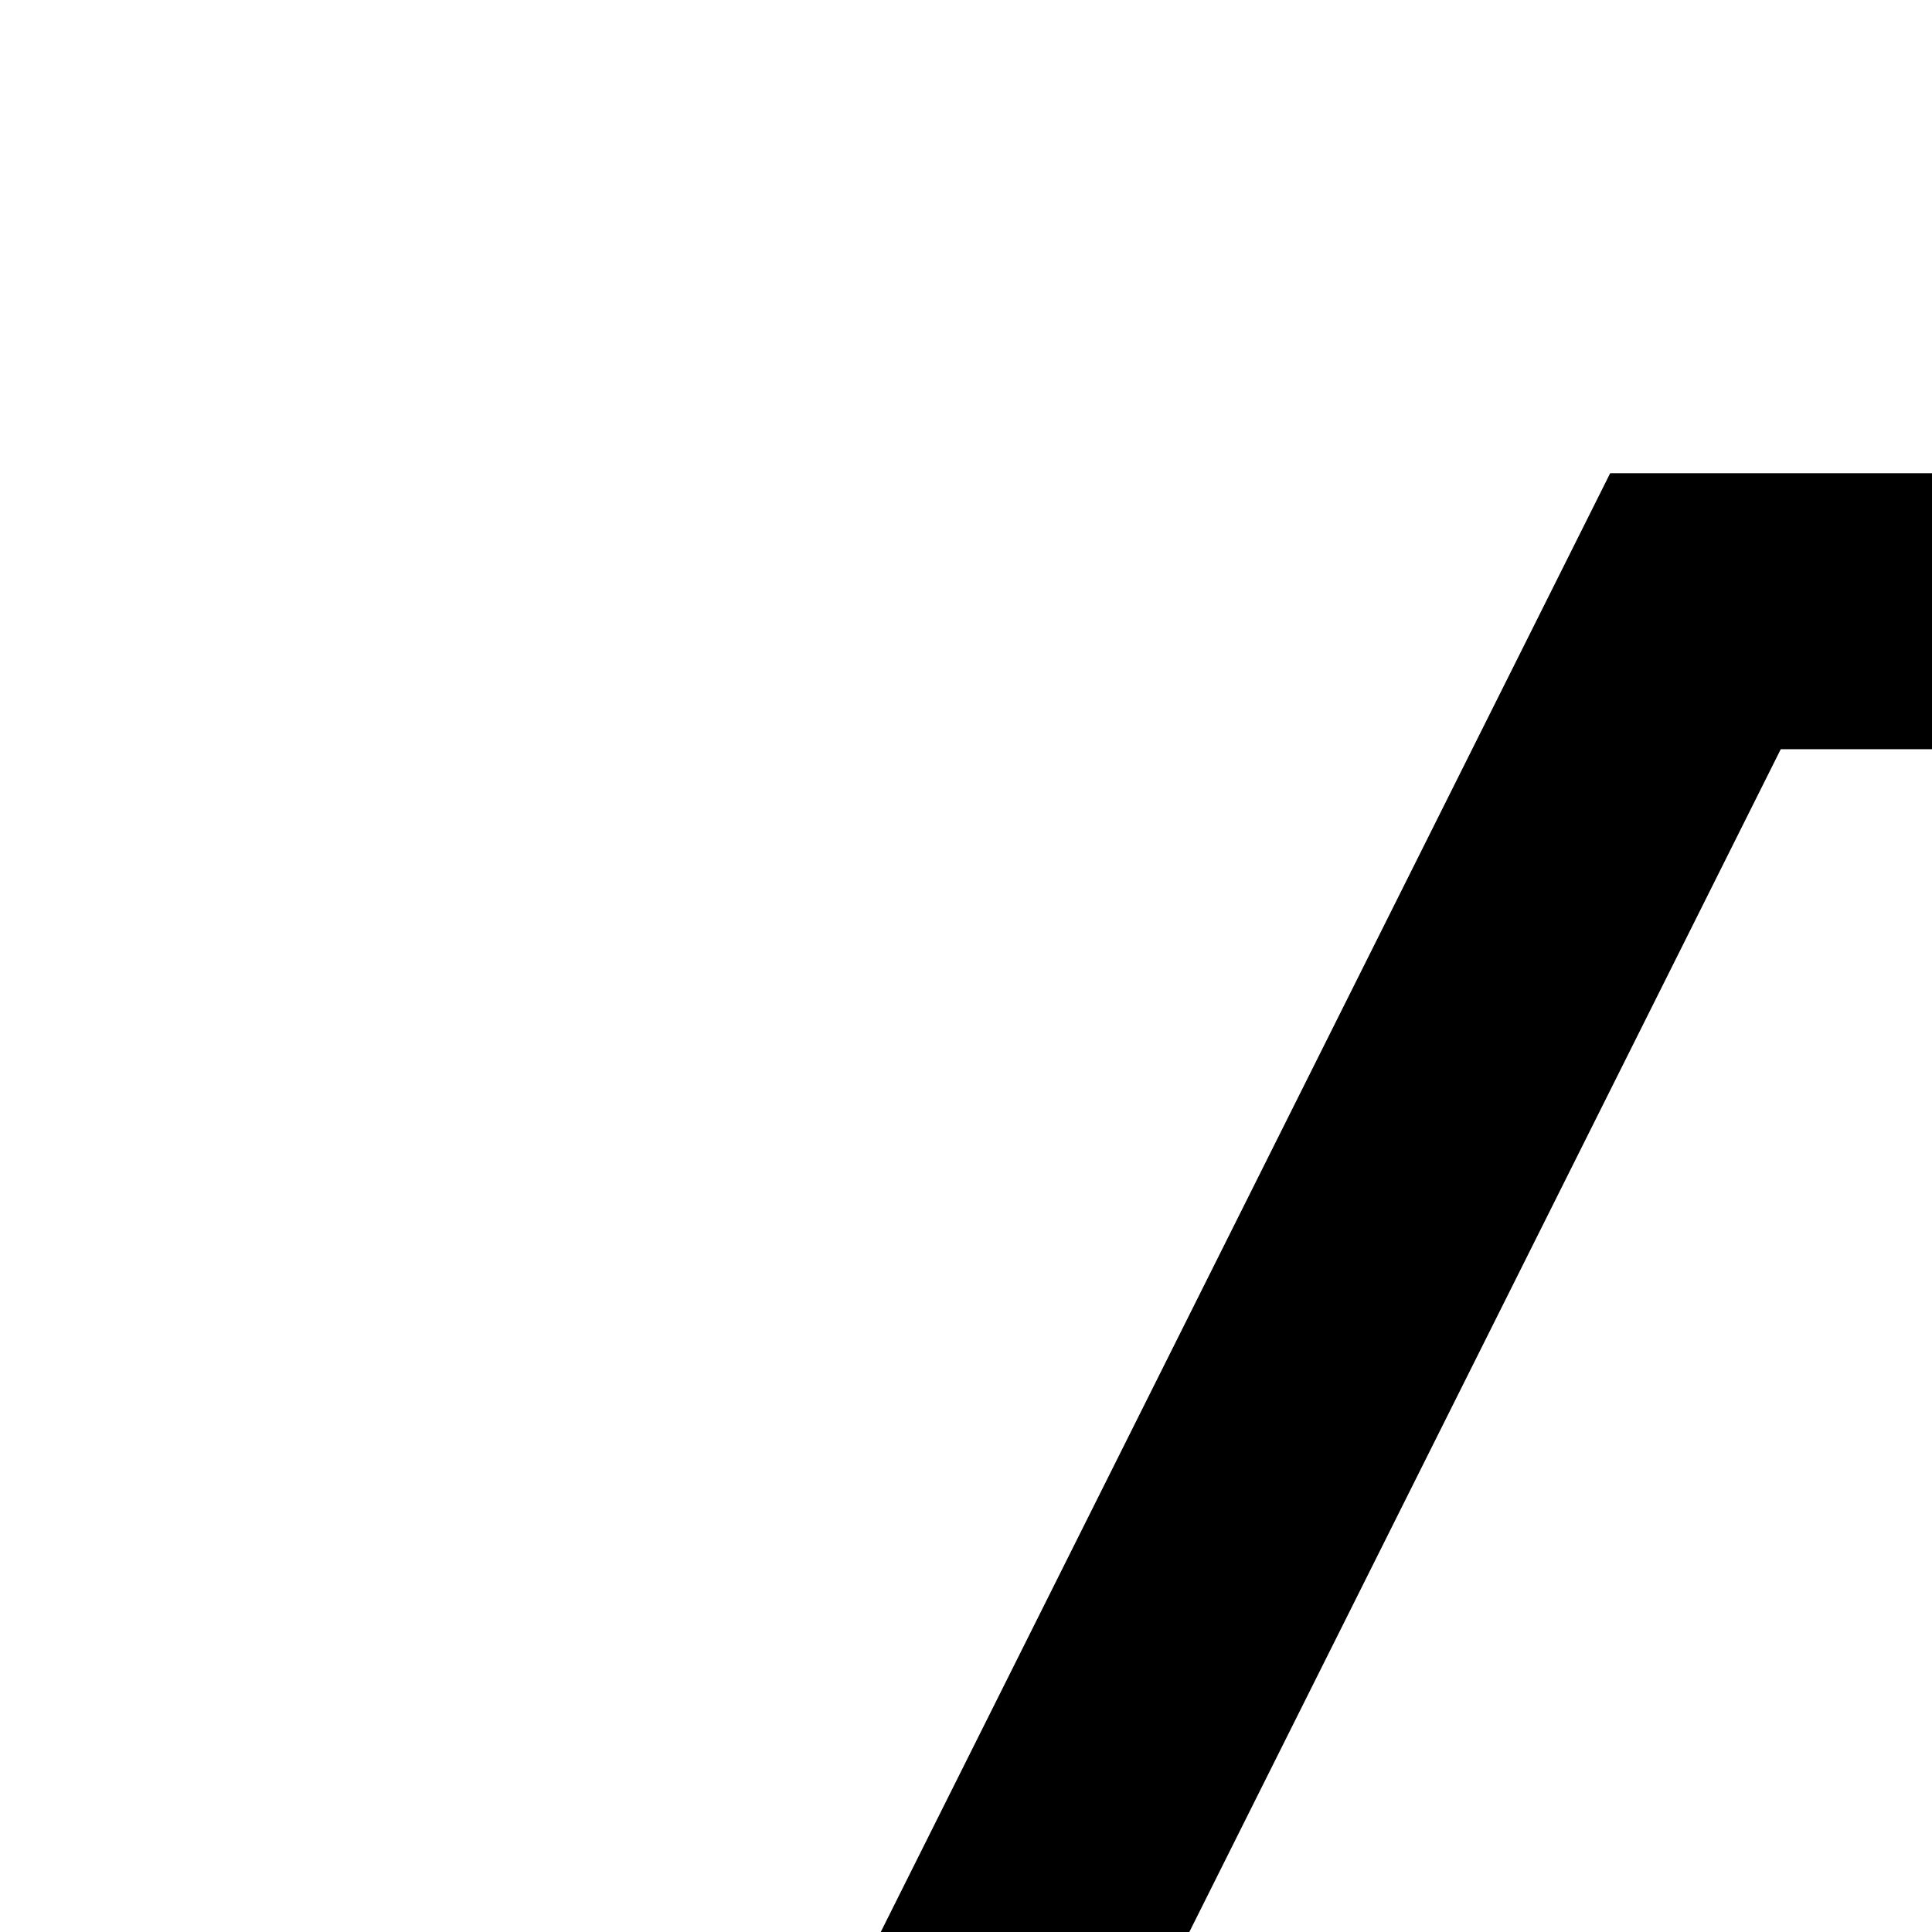
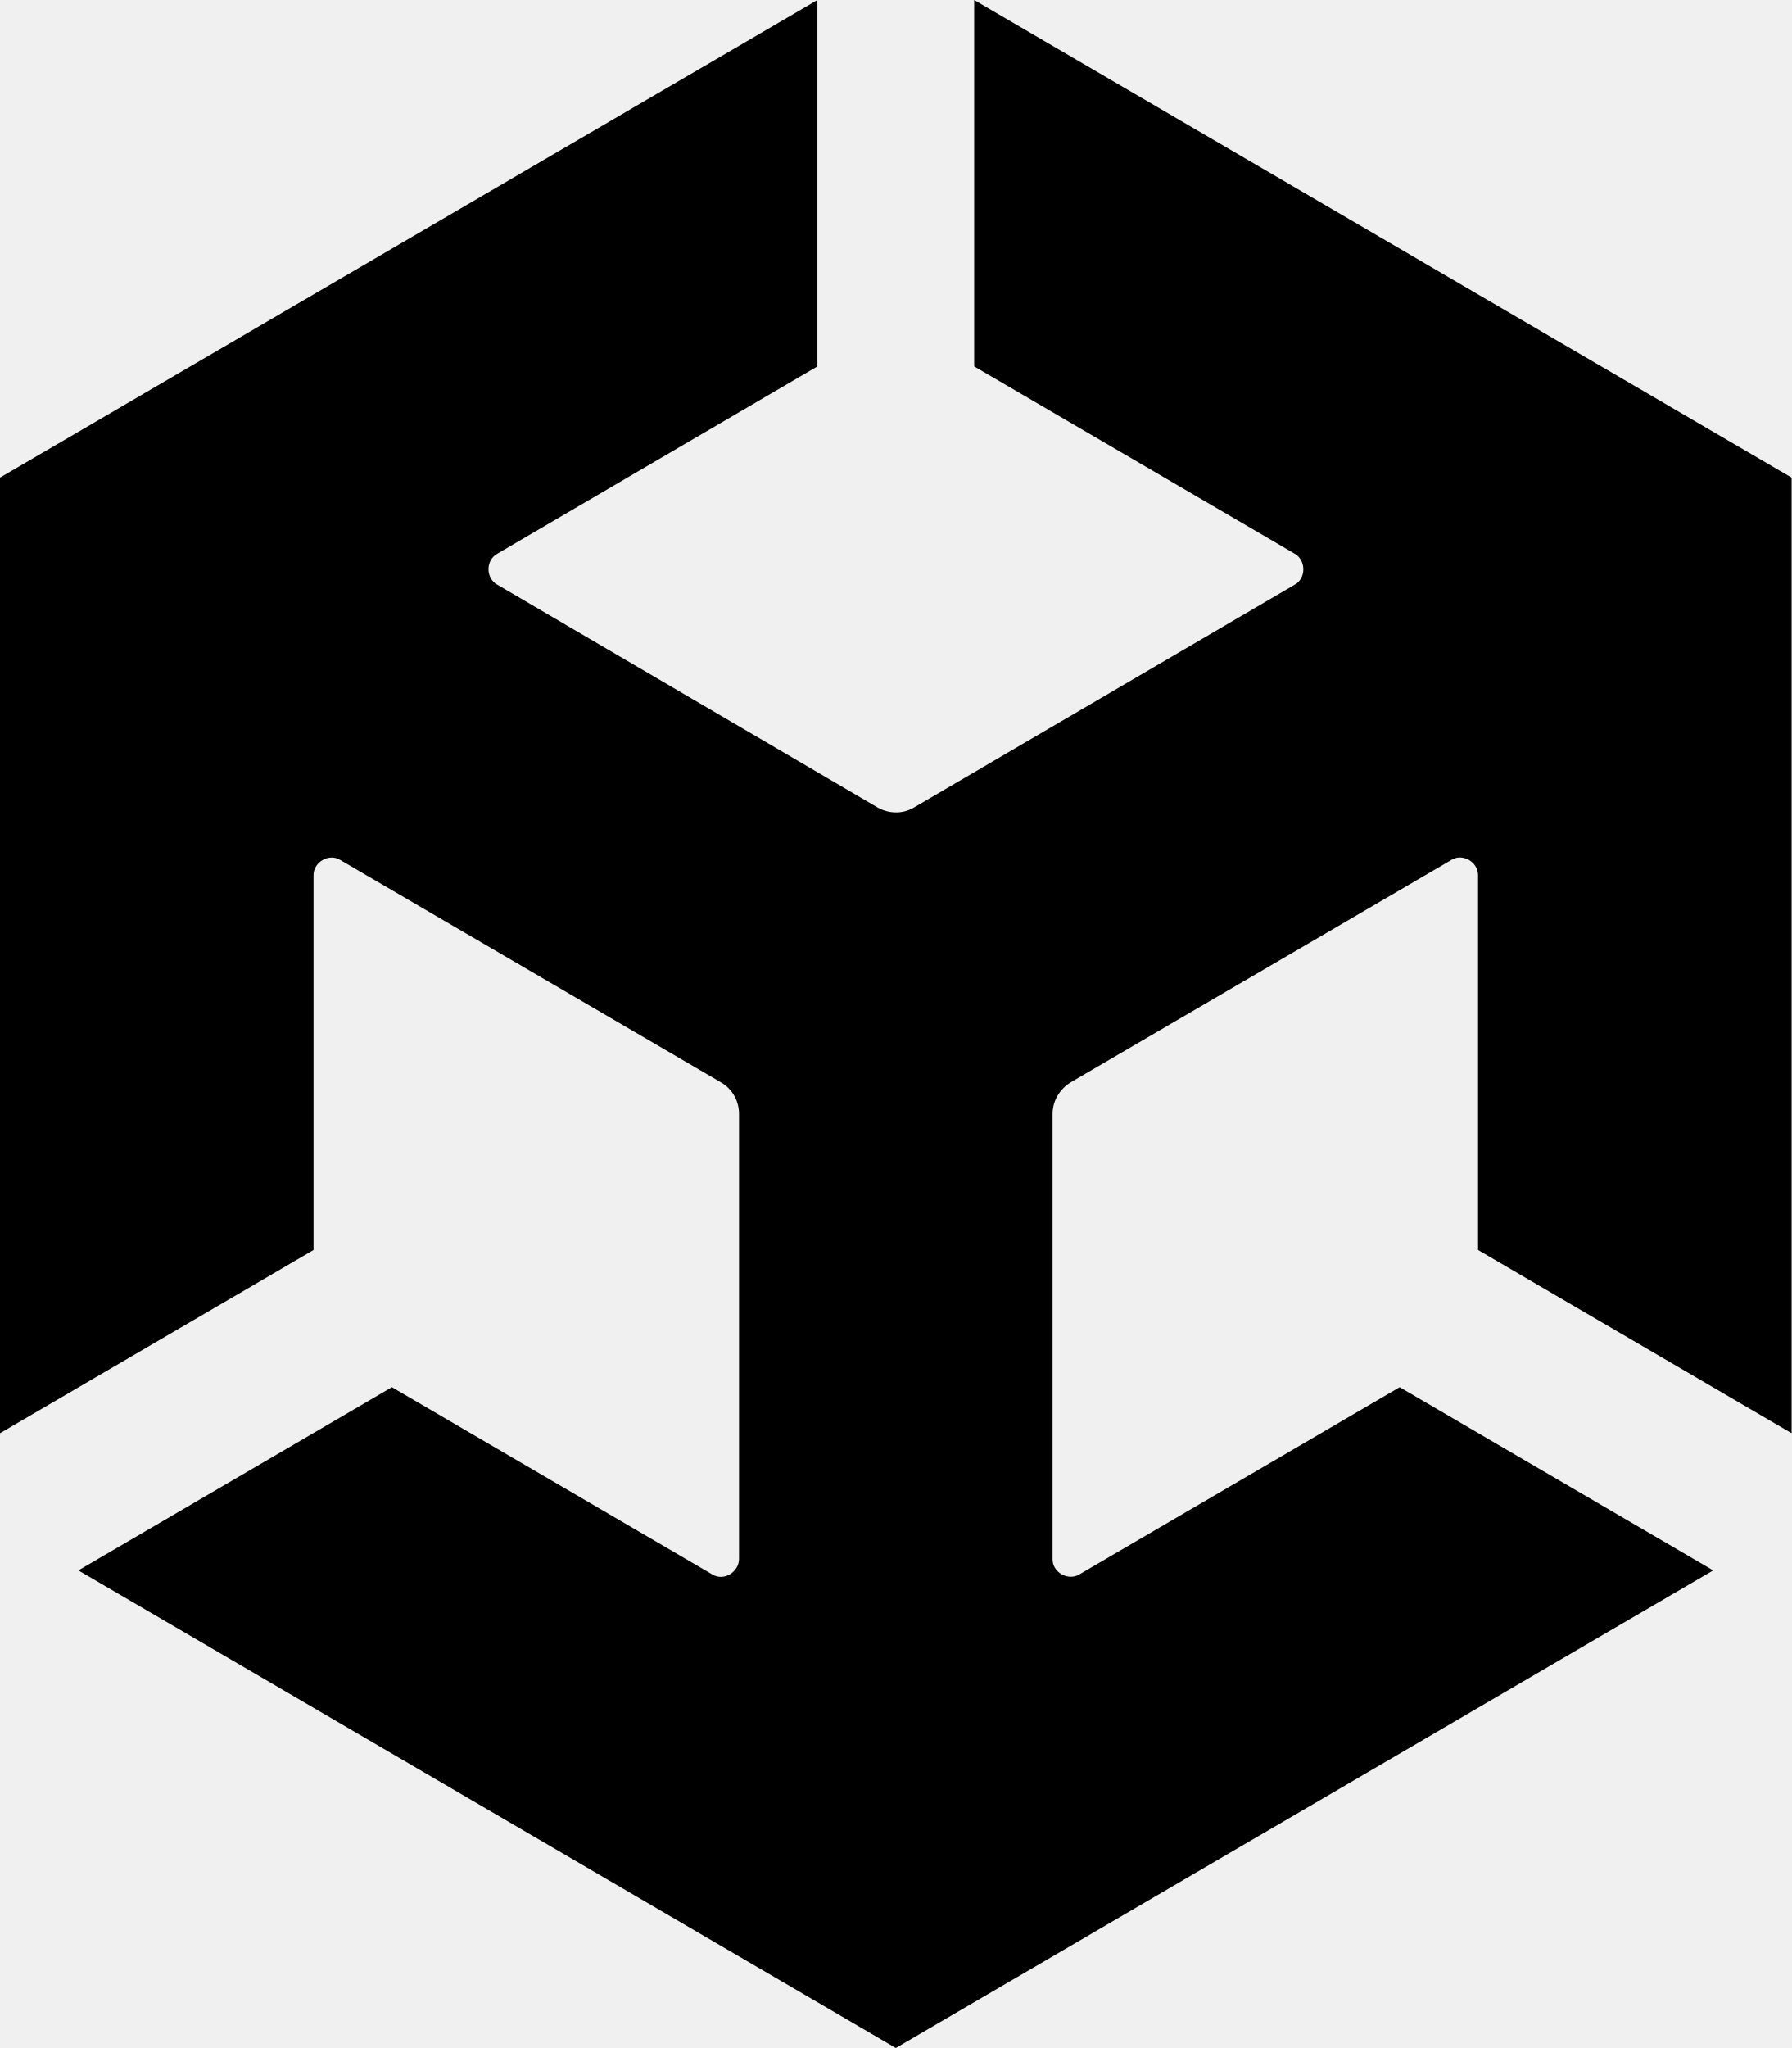
- <svg xmlns="http://www.w3.org/2000/svg" width="14" height="14">
-   <g>
-     <rect fill="#fff" id="canvas_background" height="58" width="58" y="-1" x="-1" />
-     <g display="none" overflow="visible" y="0" x="0" height="100%" width="100%" id="canvasGrid">
-       <rect fill="url(#gridpattern)" stroke-width="0" y="0" x="0" height="100%" width="100%" />
-     </g>
-   </g>
-   <g>
-     <path stroke="#000" id="svg_2" d="m0.5,28l11.786,-23.571l31.429,0l11.786,23.571l-11.786,23.571l-31.429,0l-11.786,-23.571z" stroke-width="2" fill="#fff" />
-     <text transform="matrix(1,0,0,1,0,0) " style="cursor: text;" font-style="normal" font-weight="normal" xml:space="preserve" text-anchor="start" font-family="'Montserrat Black'" font-size="30" id="svg_1" y="38.75" x="16.57" stroke-width="0" stroke="#000" fill="#000000">X</text>
-   </g>
+ <svg xmlns="http://www.w3.org/2000/svg" viewBox="0 0 448 512">
+   <path d="M243.6 91.6L323.7 138.4C326.6 140 326.7 144.6 323.7 146.2L228.5 201.9C225.6 203.6 222.2 203.4 219.5 201.9L124.4 146.2C121.4 144.6 121.4 140 124.4 138.4L204.4 91.6V0L0 119.4V358.3L78.4 312.5V218.9C78.3 215.6 82.2 213.2 85.1 215L180.3 270.6C183.2 272.3 184.8 275.3 184.8 278.5V389.7C184.8 393 181 395.4 178.1 393.6L98 346.8L19.6 392.6L224 512L428.4 392.6L350 346.8L269.9 393.6C267.1 395.3 263.1 393.1 263.2 389.7V278.5C263.2 275.1 265.1 272.2 267.7 270.6L362.9 215C365.7 213.2 369.7 215.5 369.6 218.9V312.5L448 358.3V119.4L243.6 0V91.6z" />
</svg>
